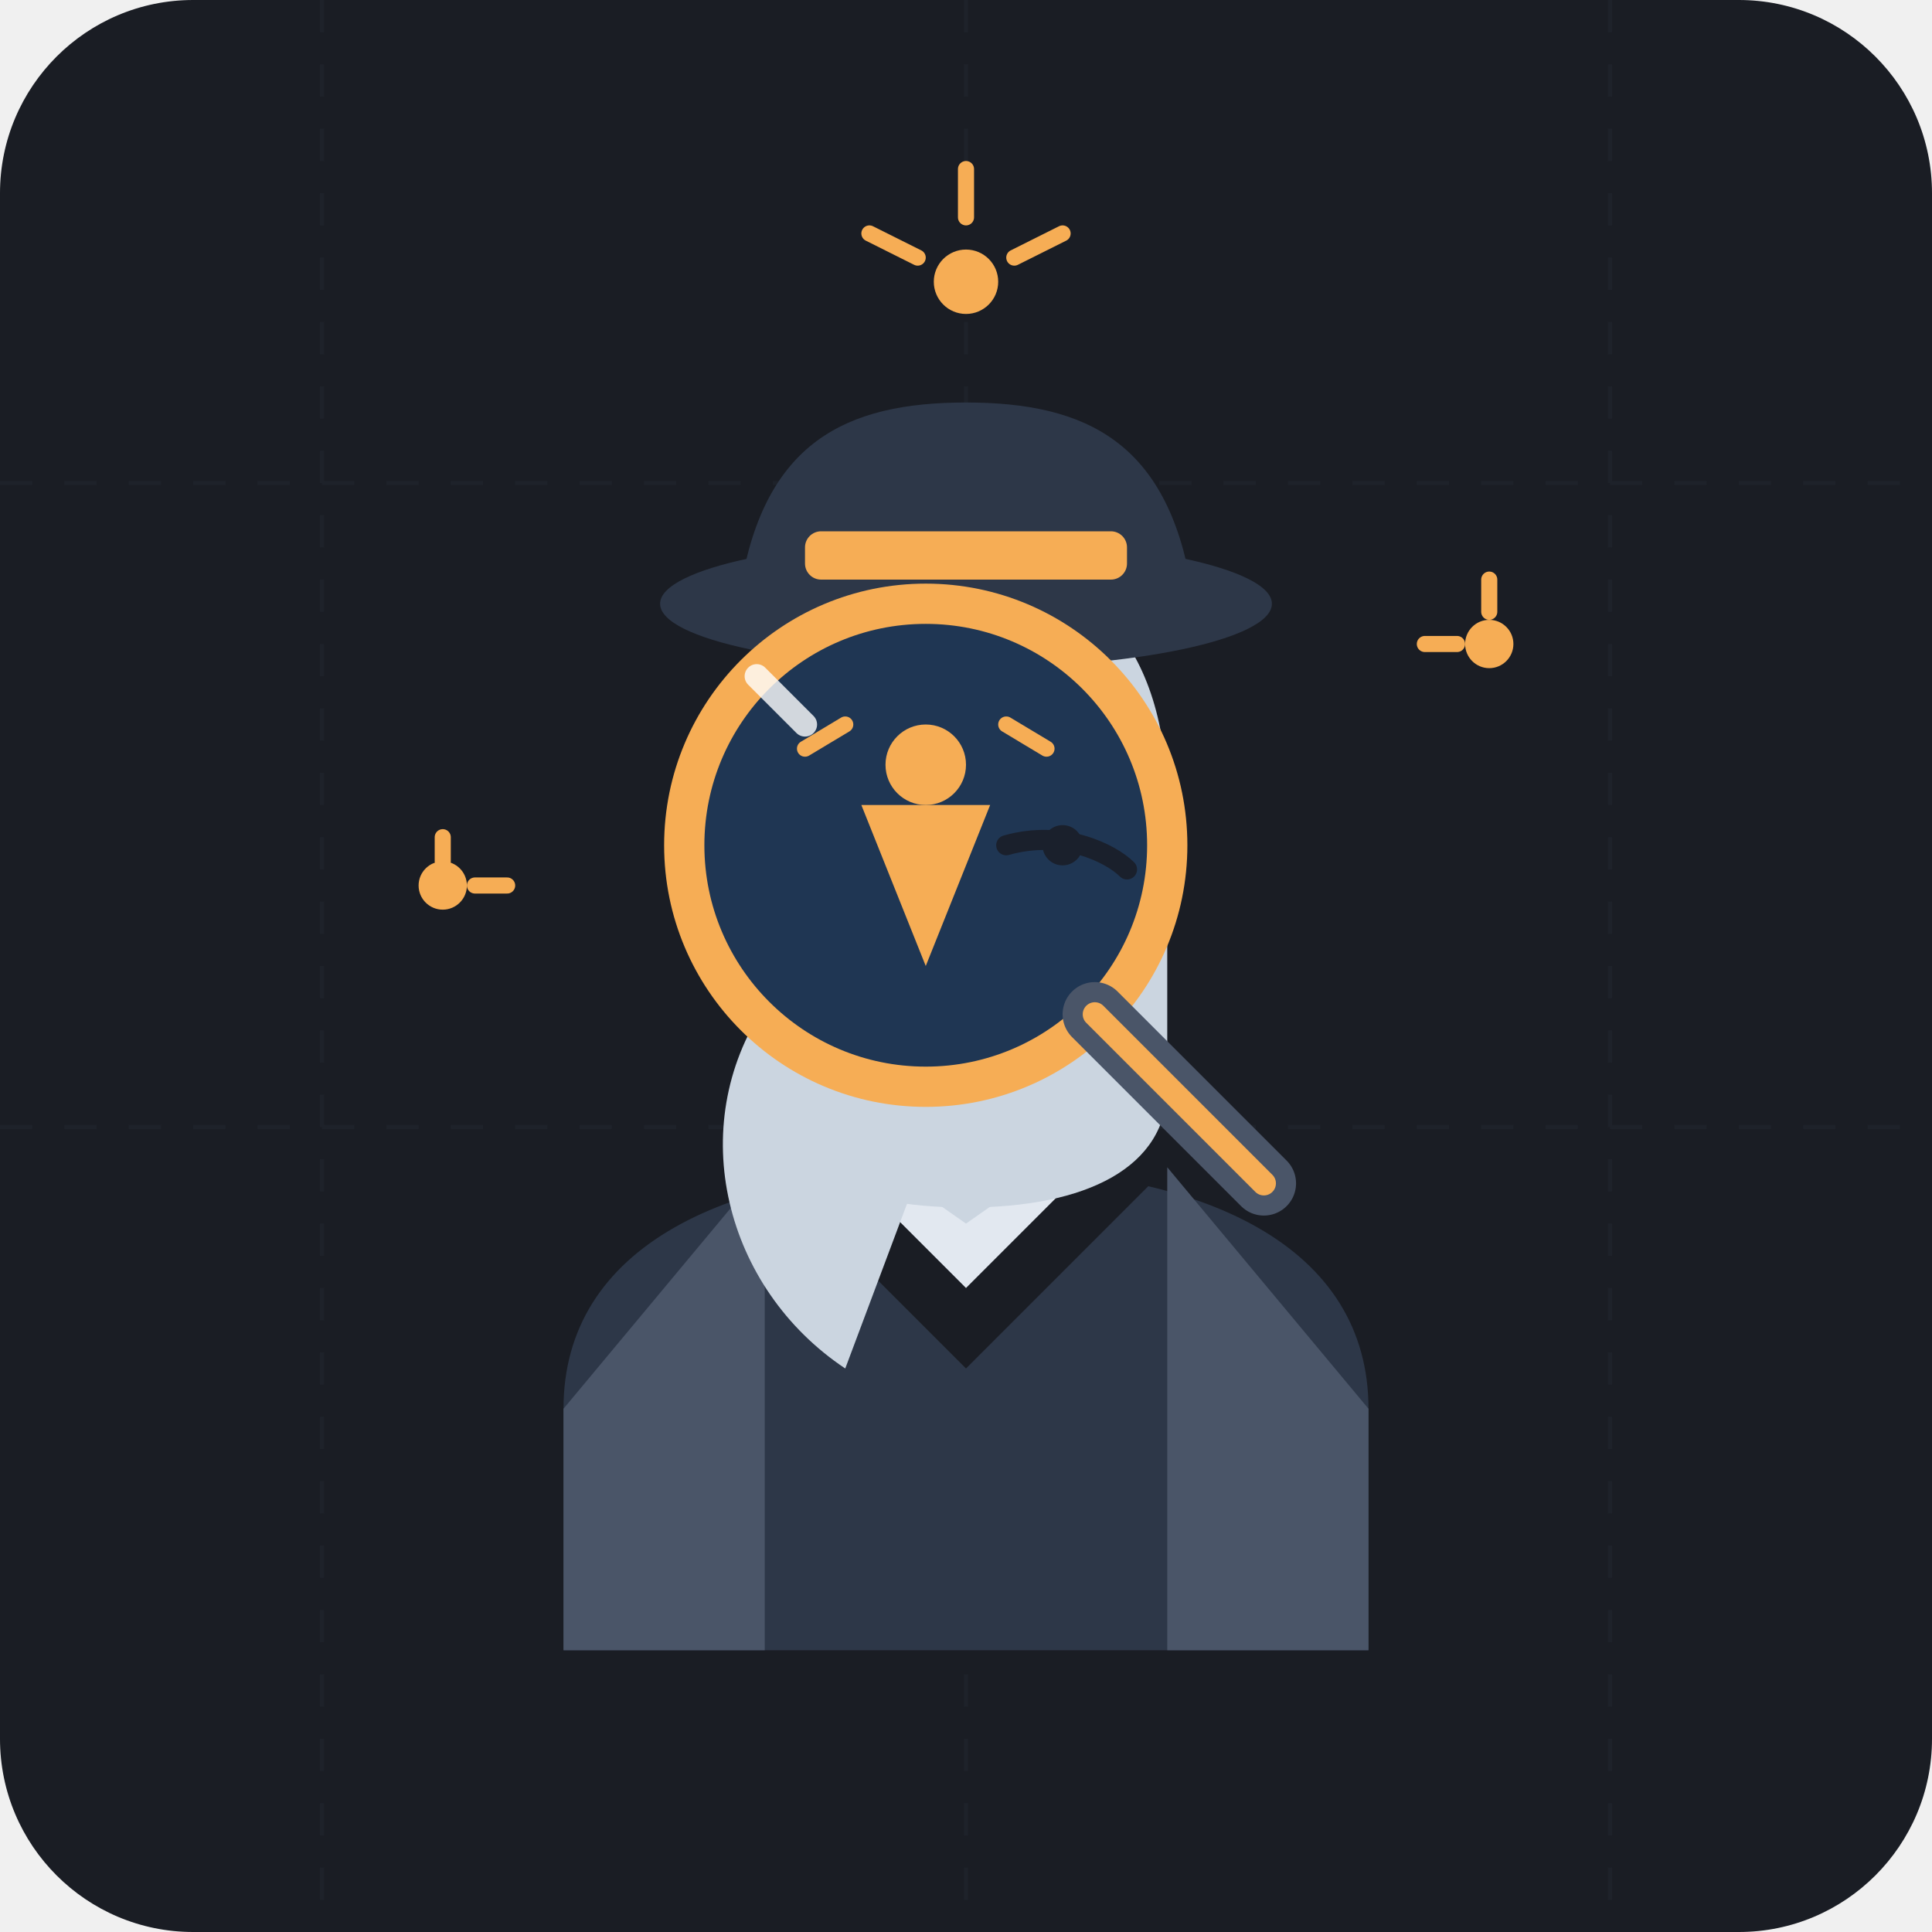
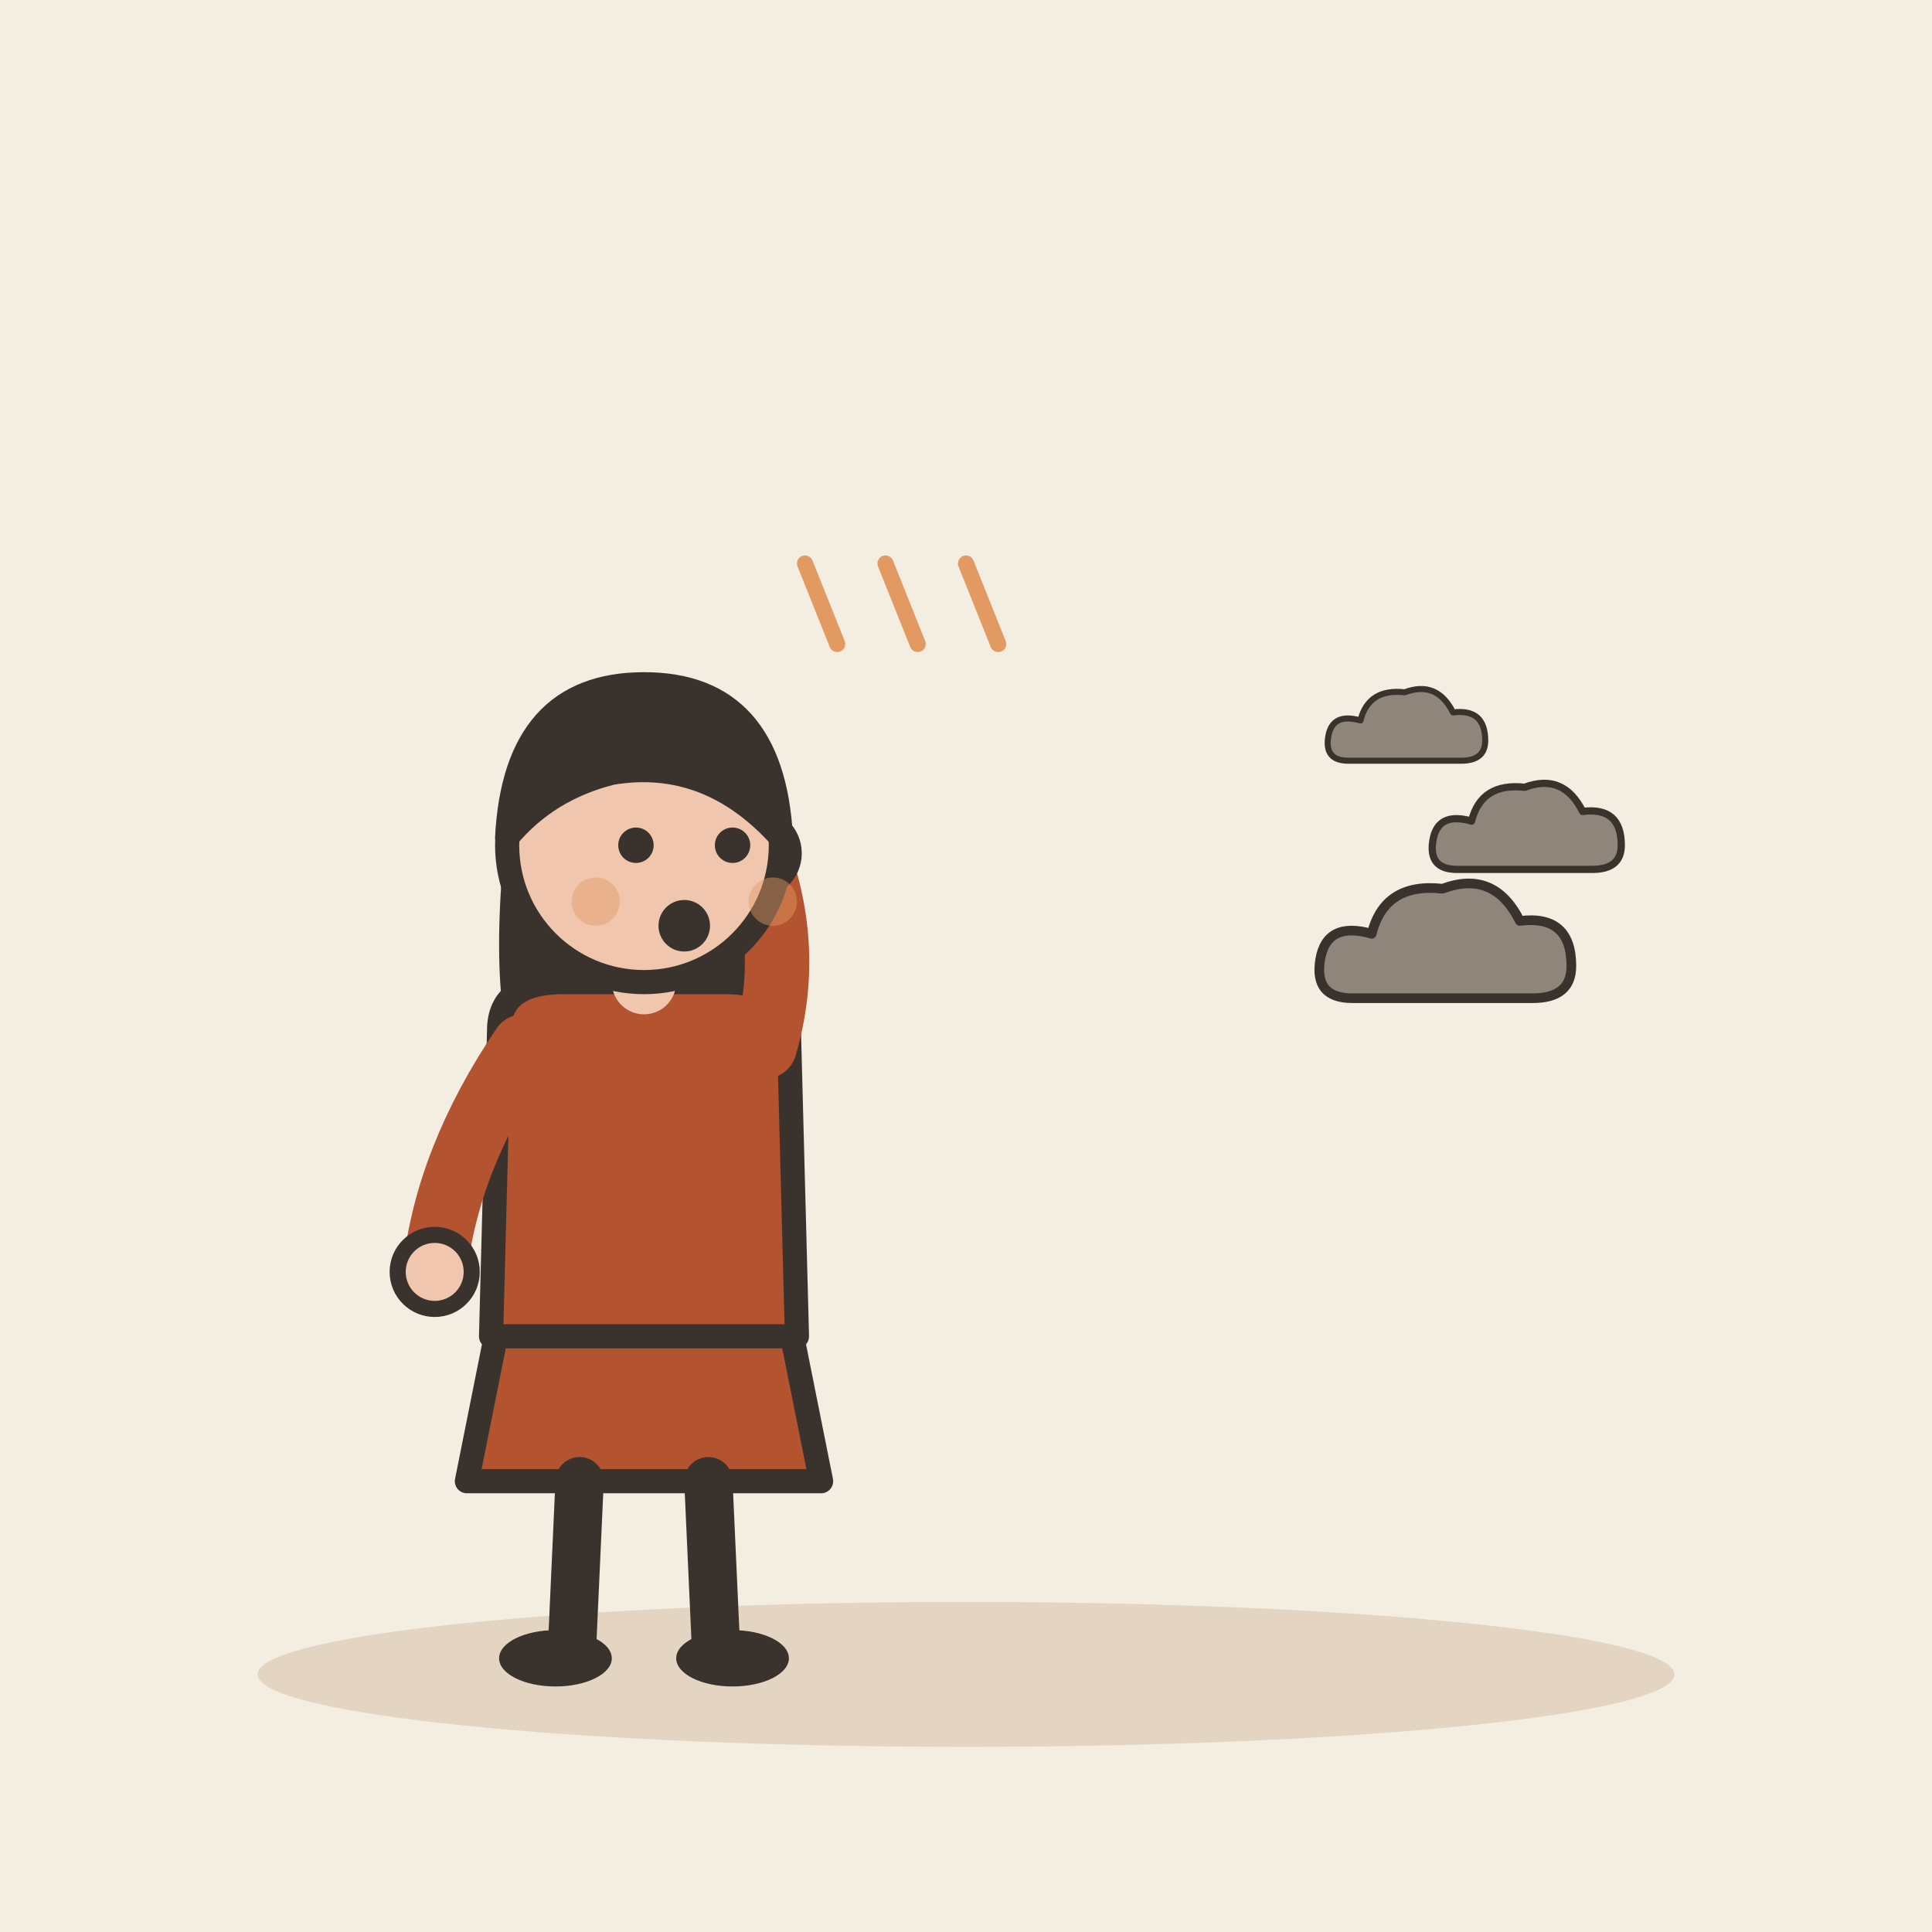
- <svg xmlns="http://www.w3.org/2000/svg" width="240" height="240" viewBox="0 0 240 240">
-   <rect width="240" height="240" rx="24" fill="#1A1D24" />
-   <g opacity="0.1" stroke="#4A5568" stroke-width="0.5" stroke-dasharray="4 4">
-     <line x1="40" y1="0" x2="40" y2="240" />
-     <line x1="120" y1="0" x2="120" y2="240" />
-     <line x1="200" y1="0" x2="200" y2="240" />
-     <line x1="0" y1="60" x2="240" y2="60" />
-     <line x1="0" y1="140" x2="240" y2="140" />
+ <svg xmlns="http://www.w3.org/2000/svg" viewBox="0 0 240 240" data-style="editorial">
+   <rect width="240" height="240" fill="#F4EDE2" />
+   <ellipse cx="120" cy="208" rx="88" ry="9" fill="#E3D5C1" />
+   <g transform="translate(80 206)">
+     <path d="M-18 -42L-22 -22L22 -22L18 -42Z" fill="#B4532F" stroke="#3A332D" stroke-width="3" stroke-linecap="round" stroke-linejoin="round" />
+     <path d="M-8 -22L-9 0" stroke="#3A332D" stroke-width="6" stroke-linecap="round" fill="none" />
+     <path d="M8 -22L9 0" stroke="#3A332D" stroke-width="6" stroke-linecap="round" fill="none" />
+     <ellipse cx="-11" cy="0" rx="7" ry="3.5" fill="#3A332D" />
+     <ellipse cx="11" cy="0" rx="7" ry="3.5" fill="#3A332D" />
+     <path d="M-17 -104Q-20 -78 -14 -70L-6 -78L6 -78L14 -70Q20 -78 17 -104Z" fill="#3A332D" />
+     <path d="M-18 -78Q-18 -84 -10 -84L10 -84Q18 -84 18 -78L19 -40L-19 -40Z" fill="#B4532F" stroke="#3A332D" stroke-width="3" stroke-linecap="round" stroke-linejoin="round" />
+     <path d="M-15 -76Q-24.5 -62 -26 -48" fill="none" stroke="#B4532F" stroke-width="8" stroke-linecap="round" stroke-linejoin="round" />
+     <circle cx="-26" cy="-48" r="4.6" fill="#F0C7AE" stroke="#3A332D" stroke-linecap="round" stroke-linejoin="round" stroke-width="2" />
+     <path d="M15 -76Q18.5 -88 14 -100" fill="none" stroke="#B4532F" stroke-width="8" stroke-linecap="round" stroke-linejoin="round" />
+     <circle cx="14" cy="-100" r="4.6" fill="#F0C7AE" stroke="#3A332D" stroke-linecap="round" stroke-linejoin="round" stroke-width="2" />
+     <path d="M0 -84L0 -88" stroke="#F0C7AE" stroke-width="8" stroke-linecap="round" fill="none" />
+     <circle cx="0" cy="-101" r="17" fill="#F0C7AE" stroke="#3A332D" stroke-width="3" stroke-linecap="round" stroke-linejoin="round" />
+     <path d="M-17 -102Q-16 -121 0 -121Q16 -121 17 -102Q8 -112 -4 -110Q-12 -108 -17 -102Z" fill="#3A332D" stroke="#3A332D" stroke-width="3" stroke-linecap="round" stroke-linejoin="round" />
+     <circle cx="-1" cy="-101" r="2.2" fill="#3A332D" />
+     <circle cx="11" cy="-101" r="2.2" fill="#3A332D" />
+     <circle cx="5" cy="-91" r="3.2" fill="#3A332D" />
+     <circle cx="-6" cy="-94" r="3" fill="#E39A62" opacity="0.45" />
+     <circle cx="16" cy="-94" r="3" fill="#E39A62" opacity="0.45" />
  </g>
-   <g transform="translate(0, 10)">
-     <path d="M70 195 L70 165 C70 145 90 135 120 135 C150 135 170 145 170 165 L170 195 Z" fill="#2D3748" />
-     <path d="M95 135 L120 160 L145 135 Z" fill="#1A1D24" />
-     <polygon points="105,135 120,150 135,135" fill="#E2E8F0" />
-     <path d="M110 135 L120 142 L130 135 Z" fill="#CBD5E0" />
-     <path d="M95 90 C95 70 105 60 120 60 C135 60 145 70 145 90 L145 125 C145 135 135 140 120 140 C105 140 95 135 95 125 Z" fill="#CBD5E0" />
-     <path d="M70 165 L95 135 L95 195 L70 195 Z" fill="#4A5568" />
-     <path d="M170 165 L145 135 L145 195 L170 195 Z" fill="#4A5568" />
-     <ellipse cx="120" cy="65" rx="38" ry="8" fill="#2D3748" />
-     <path d="M92 63 C95 45 105 40 120 40 C135 40 145 45 148 63 Z" fill="#2D3748" />
-     <rect x="100" y="56" width="40" height="6" fill="#F6AD55" rx="2" />
-     <path d="M105 160 C90 150 85 130 95 115 C98 110 105 108 110 112 L120 120 Z" fill="#CBD5E0" />
-     <g transform="translate(115, 95)">
-       <circle cx="0" cy="0" r="32" fill="#1A202C" />
-       <circle cx="0" cy="0" r="30" fill="#2B6CB0" opacity="0.3" />
-       <path d="M-8 -5 L8 -5 L0 15 Z" fill="#F6AD55" />
-       <circle cx="0" cy="-10" r="5" fill="#F6AD55" />
-       <path d="M-15 -12 L-10 -15" stroke="#F6AD55" stroke-width="2" stroke-linecap="round" />
-       <path d="M15 -12 L10 -15" stroke="#F6AD55" stroke-width="2" stroke-linecap="round" />
-       <circle cx="0" cy="0" r="30" fill="none" stroke="#F6AD55" stroke-width="5" />
-       <path d="M-21 -21 L-15 -15" stroke="#FFF" stroke-width="3" stroke-linecap="round" opacity="0.8" />
-       <line x1="21" y1="21" x2="42" y2="42" stroke="#4A5568" stroke-width="8" stroke-linecap="round" />
-       <line x1="21" y1="21" x2="42" y2="42" stroke="#F6AD55" stroke-width="3" stroke-linecap="round" />
+   <path d="M100 70L104 80" stroke="#E39A62" stroke-width="2" stroke-linecap="round" fill="none" />
+   <path d="M110 70L114 80" stroke="#E39A62" stroke-width="2" stroke-linecap="round" fill="none" />
+   <path d="M120 70L124 80" stroke="#E39A62" stroke-width="2" stroke-linecap="round" fill="none" />
+   <g transform="translate(180 120) scale(0.5 0.5)">
+     <g transform="translate(0 0) scale(0.8 0.8)">
+       <path d="M-30 10Q-42 10 -40 -2Q-38 -14 -24 -10Q-20 -26 -2 -24Q14 -30 22 -14Q38 -16 38 0Q38 10 26 10Z" fill="#8F857A" stroke="#3A332D" stroke-width="3" stroke-linecap="round" stroke-linejoin="round" />
    </g>
-     <path d="M125 95 C132 93 138 96 140 98" stroke="#1A202C" stroke-width="2.5" stroke-linecap="round" fill="none" />
-     <circle cx="132" cy="95" r="2.5" fill="#1A202C" />
-   </g>
-   <g transform="translate(120, 35)">
-     <circle cx="0" cy="0" r="4" fill="#F6AD55" />
-     <path d="M-12 -6 L-6 -3" stroke="#F6AD55" stroke-width="2" stroke-linecap="round" />
-     <path d="M12 -6 L6 -3" stroke="#F6AD55" stroke-width="2" stroke-linecap="round" />
-     <path d="M0 -14 L0 -8" stroke="#F6AD55" stroke-width="2" stroke-linecap="round" />
-   </g>
-   <g transform="translate(185, 80)">
-     <circle cx="0" cy="0" r="3" fill="#F6AD55" />
-     <path d="M-8 0 L-4 0" stroke="#F6AD55" stroke-width="2" stroke-linecap="round" />
-     <path d="M0 -8 L0 -4" stroke="#F6AD55" stroke-width="2" stroke-linecap="round" />
-   </g>
-   <g transform="translate(55, 110)">
-     <circle cx="0" cy="0" r="3" fill="#F6AD55" />
-     <path d="M4 0 L8 0" stroke="#F6AD55" stroke-width="2" stroke-linecap="round" />
-     <path d="M0 -6 L0 -3" stroke="#F6AD55" stroke-width="2" stroke-linecap="round" />
+     <g transform="translate(20 -30) scale(0.6 0.6)">
+       <path d="M-30 10Q-42 10 -40 -2Q-38 -14 -24 -10Q-20 -26 -2 -24Q14 -30 22 -14Q38 -16 38 0Q38 10 26 10Z" fill="#8F857A" stroke="#3A332D" stroke-width="3" stroke-linecap="round" stroke-linejoin="round" />
+     </g>
+     <g transform="translate(-10 -56) scale(0.5 0.5)">
+       <path d="M-30 10Q-42 10 -40 -2Q-38 -14 -24 -10Q-20 -26 -2 -24Q14 -30 22 -14Q38 -16 38 0Q38 10 26 10Z" fill="#8F857A" stroke="#3A332D" stroke-width="3" stroke-linecap="round" stroke-linejoin="round" />
+     </g>
  </g>
</svg>
